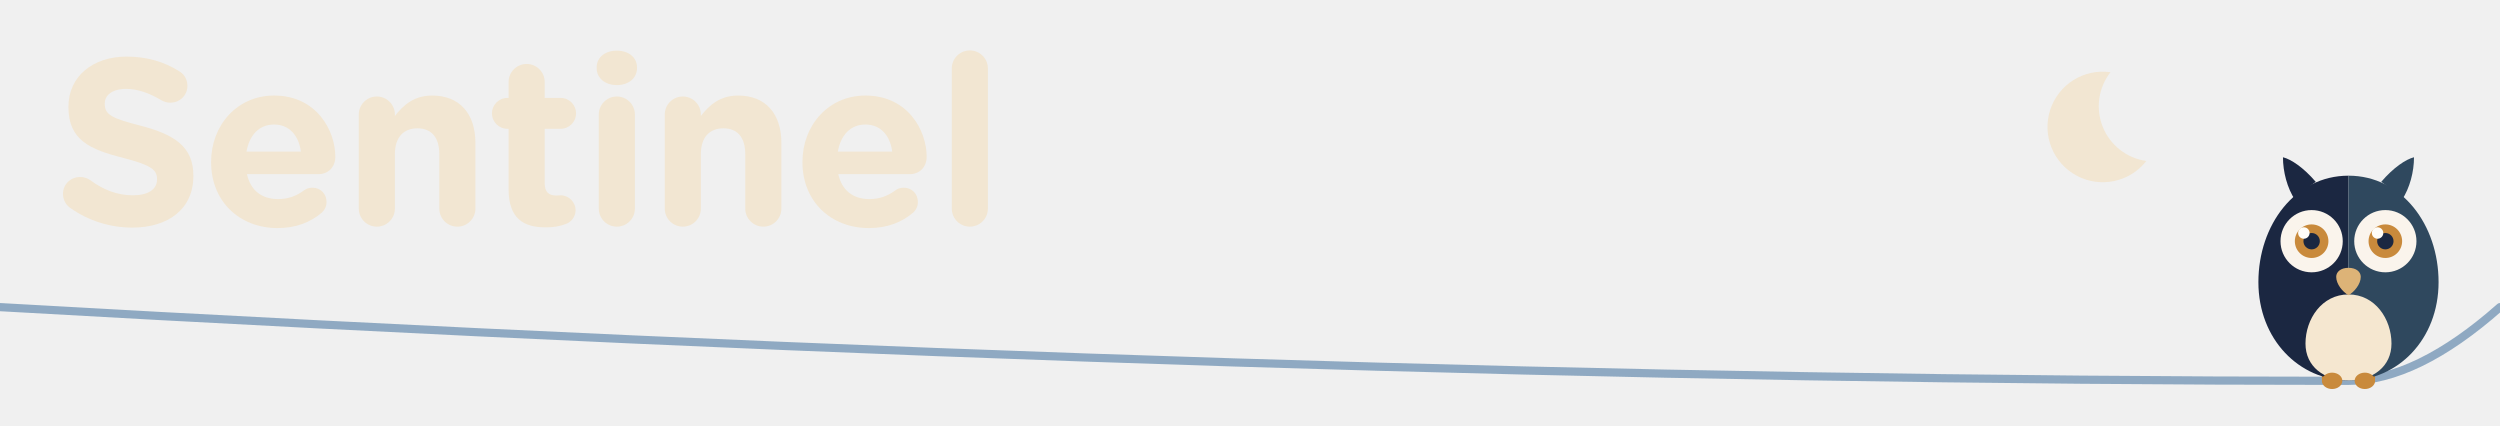
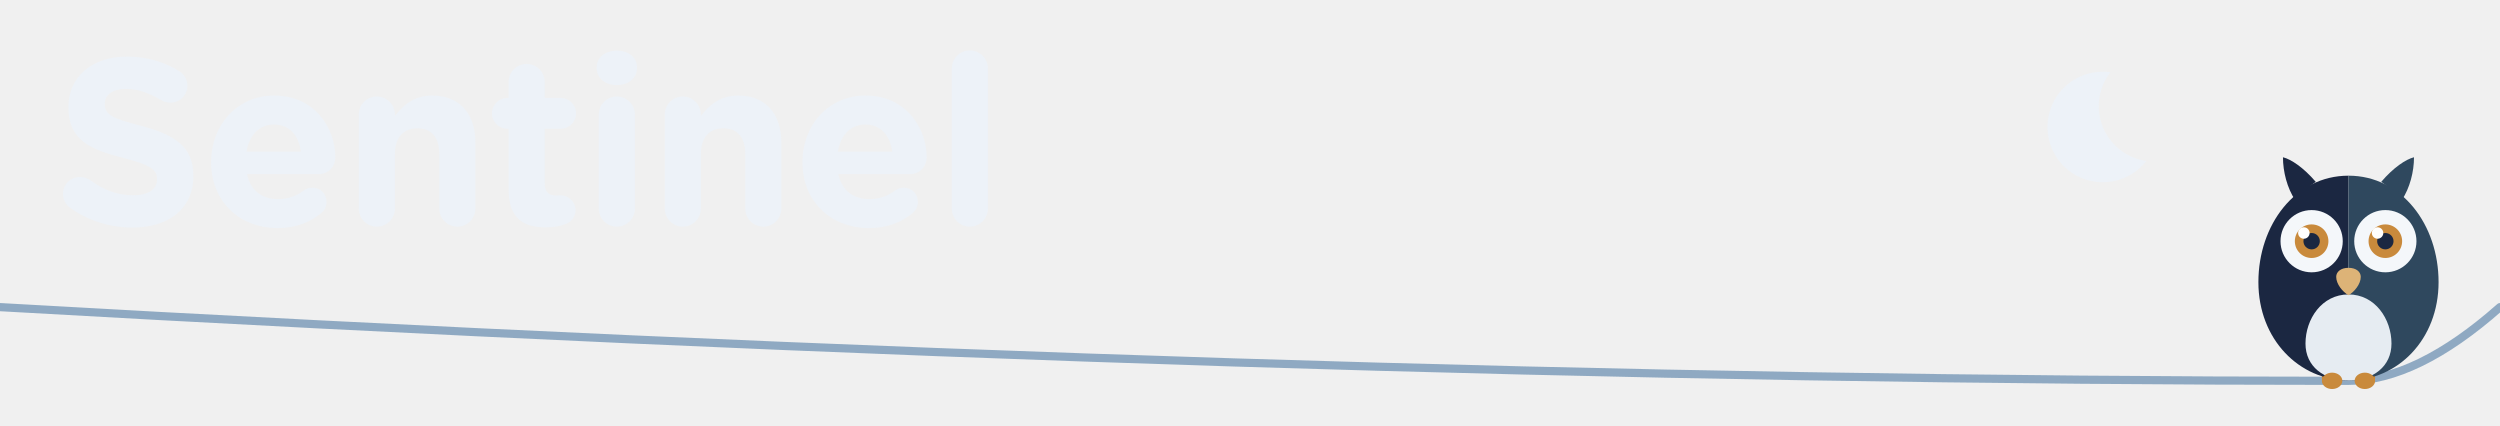
<svg xmlns="http://www.w3.org/2000/svg" viewBox="0 0 1221 208" width="1221" height="208" role="img" aria-label="Sentinel">
  <path d="M0,150.0 Q630.9,186.0 1147.0,186.0 Q1180.3,186.0 1221,150.0" fill="none" stroke="#8aa6c0" stroke-width="4.0" stroke-linecap="round" opacity="0.95" />
  <g transform="translate(1083.00,71.80) scale(2)">
    <path fill="#1b2741" d="M24,8.5 C21,5 18,3 16,2.5 C16,6 17,10 19,13 C20.5,11.2 22.3,9.7 24,8.5 Z" />
    <path fill="#2f485e" d="M40,8.5 C43,5 46,3 48,2.5 C48,6 47,10 45,13 C43.5,11.2 41.7,9.7 40,8.5 Z" />
    <rect fill="#c98a3c" x="25.5" y="54.0" width="5" height="4.5" rx="2" />
    <rect fill="#c98a3c" x="33.5" y="54.0" width="5" height="4.5" rx="2" />
    <path fill="#1b2741" d="M32,7 C19,7 10,19 10,33 C10,47 20,57 32,57 Z" />
    <path fill="#2f485e" d="M32,7 C45,7 54,19 54,33 C54,47 44,57 32,57 Z" />
-     <path fill="#f5e7d0" d="M32,36 C25.5,36 21.5,42 21.5,48 C21.5,53.6 26,57 32,57 C38,57 42.5,53.6 42.5,48 C42.5,42 38.5,36 32,36 Z" />
-     <circle fill="#faf4ec" cx="23" cy="23" r="7.6" />
-     <circle fill="#faf4ec" cx="41" cy="23" r="7.6" />
+     <path fill="#e6ecf2" d="M32,36 C25.5,36 21.5,42 21.5,48 C21.5,53.6 26,57 32,57 C38,57 42.5,53.6 42.5,48 C42.5,42 38.5,36 32,36 Z" />
+     <circle fill="#f4f7fa" cx="23" cy="23" r="7.6" />
+     <circle fill="#f4f7fa" cx="41" cy="23" r="7.6" />
    <circle fill="#c98a3c" cx="23" cy="23" r="4.1" />
    <circle fill="#1b2741" cx="23" cy="23" r="2.0" />
    <circle fill="#c98a3c" cx="41" cy="23" r="4.1" />
    <circle fill="#1b2741" cx="41" cy="23" r="2.0" />
-     <circle fill="#fffdf9" cx="21.1" cy="21.0" r="1.4" />
-     <circle fill="#fffdf9" cx="39.1" cy="21.0" r="1.4" />
+     <circle fill="#ffffff" cx="21.1" cy="21.0" r="1.4" />
+     <circle fill="#ffffff" cx="39.1" cy="21.0" r="1.4" />
    <path fill="#ddb377" d="M32,29.5 C30.1,29.5 29,30.5 29,31.7 C29,33.5 30.6,35.4 32,36.2 C33.4,35.4 35,33.5 35,31.7 C35,30.5 33.9,29.5 32,29.5 Z" />
  </g>
  <rect fill="#c98a3c" x="1134.00" y="182.00" width="10.00" height="8.0" rx="5.00" />
  <rect fill="#c98a3c" x="1150.00" y="182.00" width="10.00" height="8.0" rx="5.00" />
-   <g fill="#f2e6d2" transform="translate(26.00,110.00)">
+   <g fill="#edf2f8" transform="translate(26.00,110.00)">
    <path transform="translate(0.000,0)" d="M 38.629 1.16 C 56.145 1.16 68.441 -7.887 68.441 -24.012 L 68.441 -24.242 C 68.441 -38.395 59.16 -44.312 42.688 -48.605 C 28.652 -52.199 25.172 -53.941 25.172 -59.277 L 25.172 -59.508 C 25.172 -63.453 28.77 -66.586 35.613 -66.586 C 41.18 -66.586 46.746 -64.613 52.664 -61.133 C 54.055 -60.32 55.449 -59.855 57.188 -59.855 C 61.828 -59.855 65.539 -63.453 65.539 -68.094 C 65.539 -71.57 63.566 -74.008 61.598 -75.168 C 54.289 -79.809 45.703 -82.359 35.844 -82.359 C 19.258 -82.359 7.426 -72.617 7.426 -57.883 L 7.426 -57.652 C 7.426 -41.527 17.98 -37.004 34.336 -32.828 C 47.906 -29.348 50.691 -27.027 50.691 -22.504 L 50.691 -22.273 C 50.691 -17.516 46.285 -14.617 38.977 -14.617 C 31.09 -14.617 24.359 -17.398 18.211 -21.926 C 17.051 -22.734 15.43 -23.547 13.109 -23.547 C 8.469 -23.547 4.758 -19.953 4.758 -15.312 C 4.758 -12.527 6.148 -9.977 8.121 -8.586 C 17.168 -2.09 27.957 1.16 38.629 1.16 Z M 38.629 1.16" />
    <path transform="translate(72.234,0)" d="M 22.156 -35.961 C 23.547 -43.965 28.305 -49.184 35.613 -49.184 C 43.035 -49.184 47.676 -43.848 48.719 -35.961 Z M 58.93 -6.148 C 60.203 -7.309 61.246 -9.047 61.246 -11.367 C 61.246 -15.312 58.348 -18.328 54.402 -18.328 C 52.547 -18.328 51.387 -17.863 50.113 -16.938 C 46.516 -14.27 42.457 -12.762 37.586 -12.762 C 29.695 -12.762 24.129 -16.938 22.387 -24.941 L 57.305 -24.941 C 61.945 -24.941 65.539 -28.305 65.539 -33.406 C 65.539 -46.285 56.375 -63.336 35.613 -63.336 C 17.516 -63.336 4.871 -48.719 4.871 -30.973 L 4.871 -30.738 C 4.871 -11.715 18.676 1.391 37.352 1.391 C 46.398 1.391 53.477 -1.508 58.93 -6.148 Z M 58.93 -6.148" />
    <path transform="translate(141.344,0)" d="M 7.887 -8.121 C 7.887 -3.246 11.832 0.695 16.703 0.695 C 21.574 0.695 25.52 -3.246 25.52 -8.121 L 25.52 -34.684 C 25.52 -43.035 29.812 -47.328 36.539 -47.328 C 43.27 -47.328 47.211 -43.035 47.211 -34.684 L 47.211 -8.121 C 47.211 -3.246 51.156 0.695 56.027 0.695 C 60.898 0.695 64.844 -3.246 64.844 -8.121 L 64.844 -40.254 C 64.844 -54.52 57.07 -63.336 43.73 -63.336 C 34.801 -63.336 29.578 -58.578 25.52 -53.359 L 25.52 -54.055 C 25.52 -58.93 21.574 -62.871 16.703 -62.871 C 11.832 -62.871 7.887 -58.93 7.887 -54.055 Z M 7.887 -8.121" />
    <path transform="translate(211.609,0)" d="M 28.883 1.043 C 32.711 1.043 35.727 0.578 38.977 -0.695 C 41.41 -1.625 43.5 -4.176 43.5 -7.309 C 43.5 -11.367 40.137 -14.617 36.191 -14.617 C 35.844 -14.617 34.684 -14.5 34.105 -14.5 C 30.16 -14.5 28.422 -16.473 28.422 -20.531 L 28.422 -47.098 L 36.191 -47.098 C 40.367 -47.098 43.73 -50.461 43.73 -54.637 C 43.73 -58.812 40.367 -62.176 36.191 -62.176 L 28.422 -62.176 L 28.422 -69.949 C 28.422 -74.82 24.477 -78.766 19.605 -78.766 C 14.73 -78.766 10.789 -74.82 10.789 -69.949 L 10.789 -62.176 L 10.207 -62.176 C 6.031 -62.176 2.668 -58.812 2.668 -54.637 C 2.668 -50.461 6.031 -47.098 10.207 -47.098 L 10.789 -47.098 L 10.789 -17.633 C 10.789 -3.246 18.098 1.043 28.883 1.043 Z M 28.883 1.043" />
    <path transform="translate(257.750,0)" d="M 7.656 -76.793 C 7.656 -71.688 11.949 -68.441 17.516 -68.441 C 23.086 -68.441 27.375 -71.688 27.375 -76.793 L 27.375 -77.023 C 27.375 -82.129 23.086 -85.262 17.516 -85.262 C 11.949 -85.262 7.656 -82.129 7.656 -77.023 Z M 8.699 -8.121 C 8.699 -3.246 12.645 0.695 17.516 0.695 C 22.387 0.695 26.332 -3.246 26.332 -8.121 L 26.332 -54.055 C 26.332 -58.93 22.387 -62.871 17.516 -62.871 C 12.645 -62.871 8.699 -58.93 8.699 -54.055 Z M 8.699 -8.121" />
    <path transform="translate(290.781,0)" d="M 7.887 -8.121 C 7.887 -3.246 11.832 0.695 16.703 0.695 C 21.574 0.695 25.52 -3.246 25.52 -8.121 L 25.52 -34.684 C 25.52 -43.035 29.812 -47.328 36.539 -47.328 C 43.27 -47.328 47.211 -43.035 47.211 -34.684 L 47.211 -8.121 C 47.211 -3.246 51.156 0.695 56.027 0.695 C 60.898 0.695 64.844 -3.246 64.844 -8.121 L 64.844 -40.254 C 64.844 -54.52 57.07 -63.336 43.73 -63.336 C 34.801 -63.336 29.578 -58.578 25.52 -53.359 L 25.52 -54.055 C 25.52 -58.93 21.574 -62.871 16.703 -62.871 C 11.832 -62.871 7.887 -58.93 7.887 -54.055 Z M 7.887 -8.121" />
    <path transform="translate(361.047,0)" d="M 22.156 -35.961 C 23.547 -43.965 28.305 -49.184 35.613 -49.184 C 43.035 -49.184 47.676 -43.848 48.719 -35.961 Z M 58.93 -6.148 C 60.203 -7.309 61.246 -9.047 61.246 -11.367 C 61.246 -15.312 58.348 -18.328 54.402 -18.328 C 52.547 -18.328 51.387 -17.863 50.113 -16.938 C 46.516 -14.27 42.457 -12.762 37.586 -12.762 C 29.695 -12.762 24.129 -16.938 22.387 -24.941 L 57.305 -24.941 C 61.945 -24.941 65.539 -28.305 65.539 -33.406 C 65.539 -46.285 56.375 -63.336 35.613 -63.336 C 17.516 -63.336 4.871 -48.719 4.871 -30.973 L 4.871 -30.738 C 4.871 -11.715 18.676 1.391 37.352 1.391 C 46.398 1.391 53.477 -1.508 58.93 -6.148 Z M 58.93 -6.148" />
    <path transform="translate(430.156,0)" d="M 8.699 -8.121 C 8.699 -3.246 12.645 0.695 17.516 0.695 C 22.387 0.695 26.332 -3.246 26.332 -8.121 L 26.332 -76.559 C 26.332 -81.434 22.387 -85.375 17.516 -85.375 C 12.645 -85.375 8.699 -81.434 8.699 -76.559 Z M 8.699 -8.121" />
  </g>
-   <path fill="#f2e6d2" transform="rotate(-22 1027.00 62.00)" d="M1040.50,38.62 A27.00,27.00 0 1,0 1040.50,85.38 A27.00,27.00 0 0,1 1040.50,38.62 Z" />
+   <path fill="#edf2f8" transform="rotate(-22 1027.00 62.00)" d="M1040.50,38.62 A27.00,27.00 0 1,0 1040.50,85.38 A27.00,27.00 0 0,1 1040.50,38.62 Z" />
</svg>
